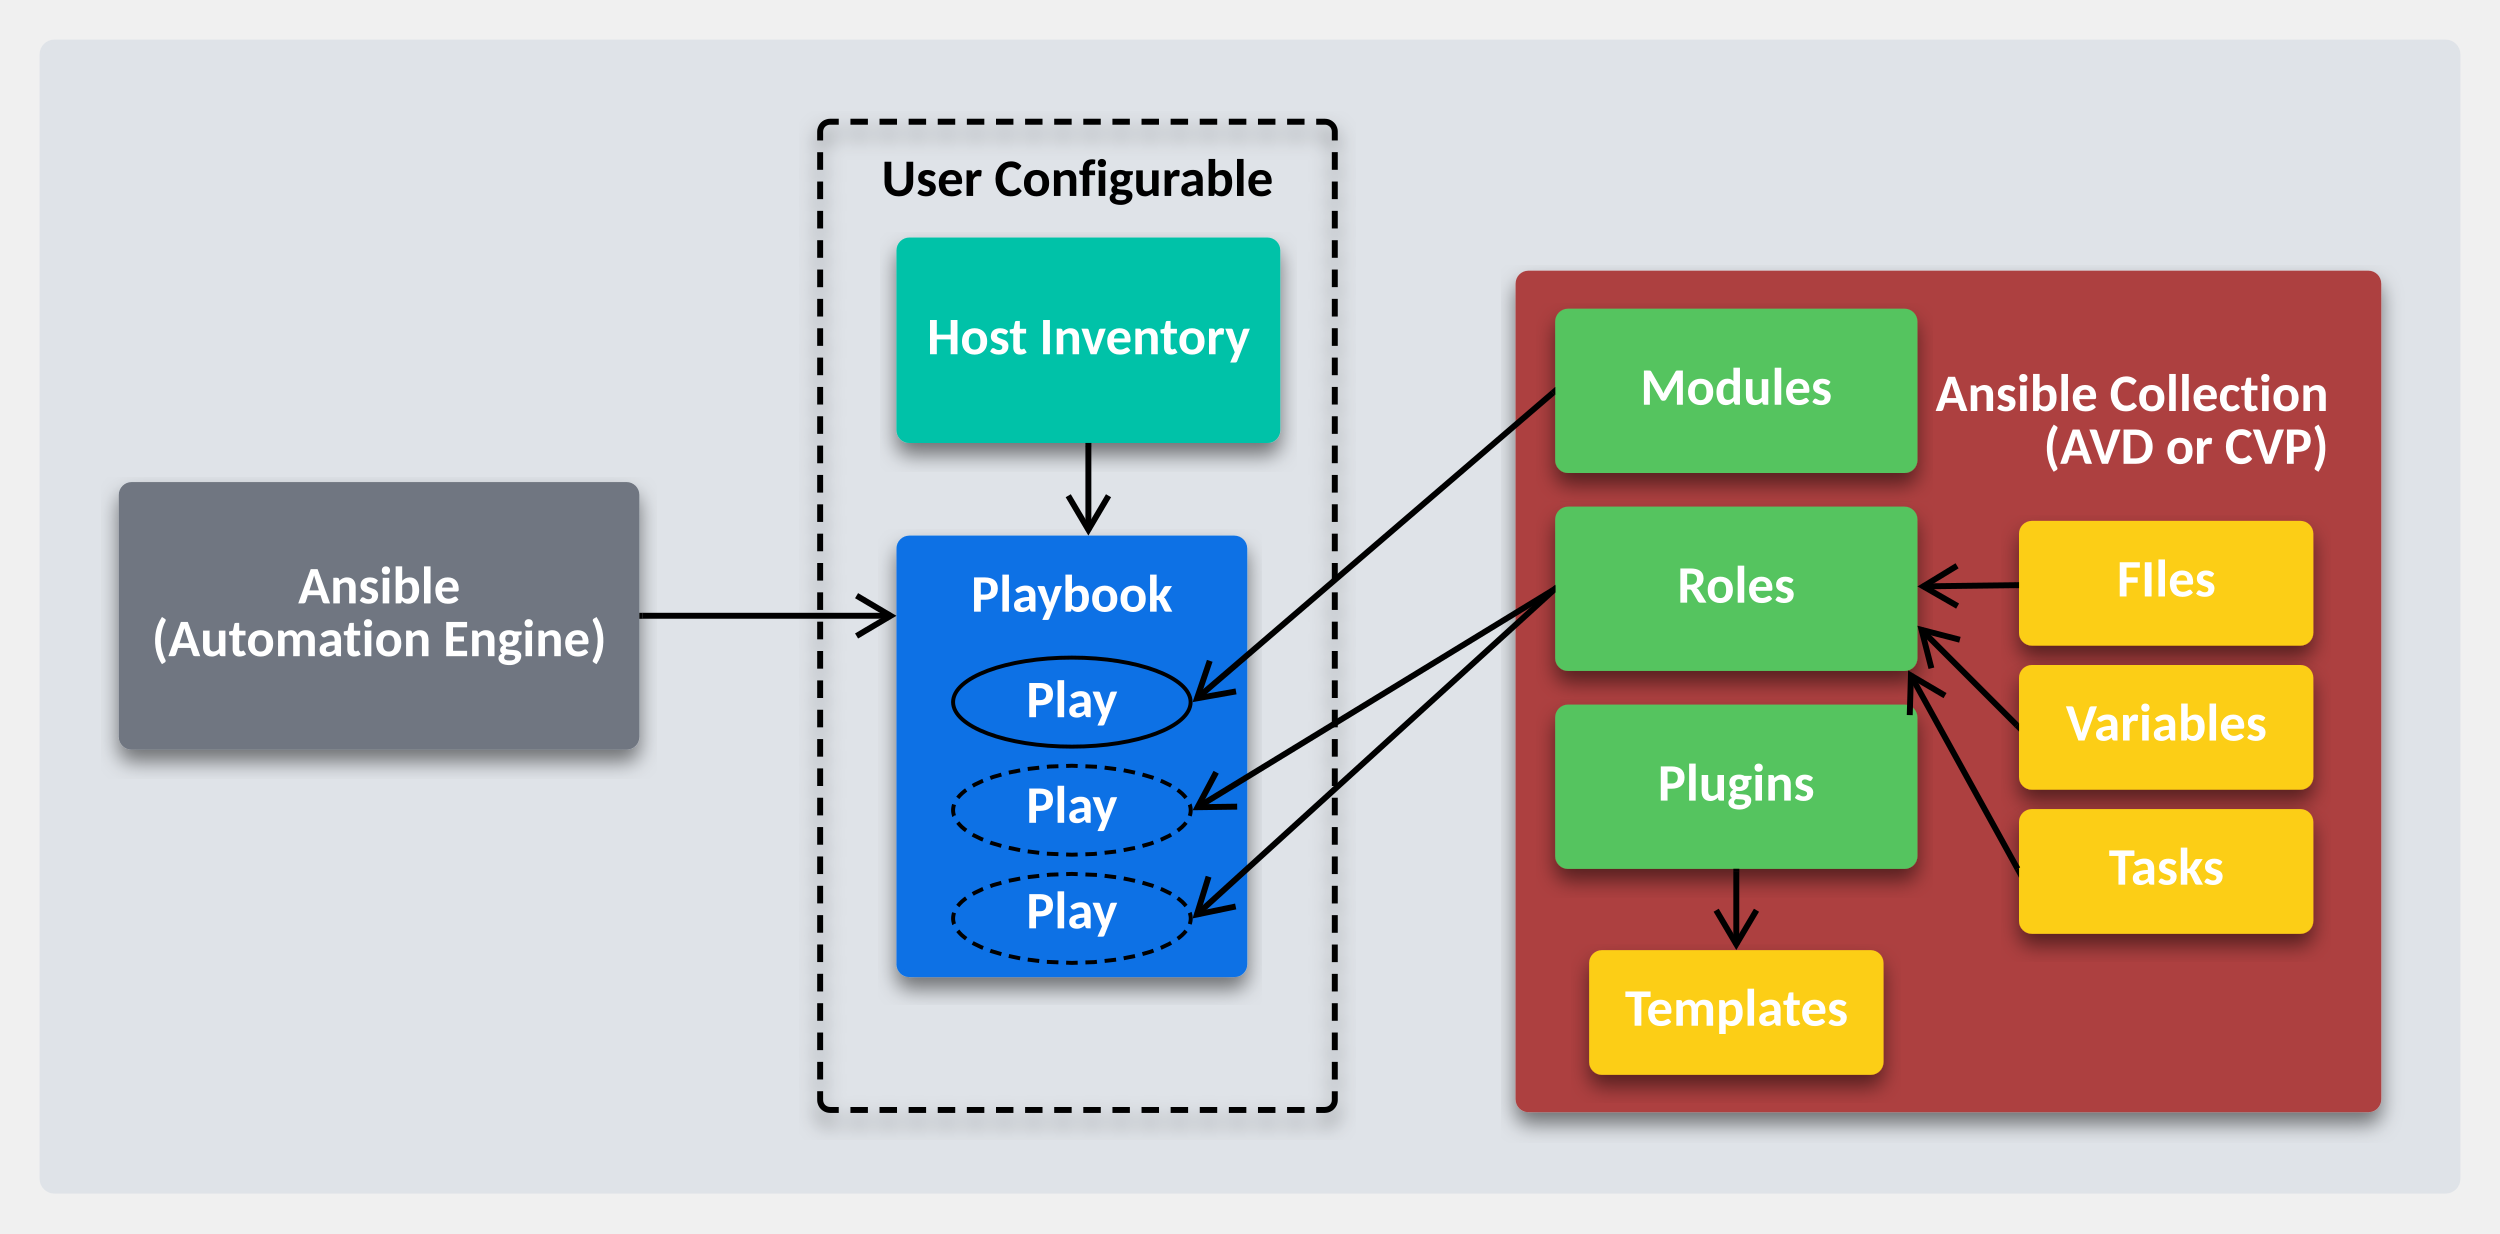
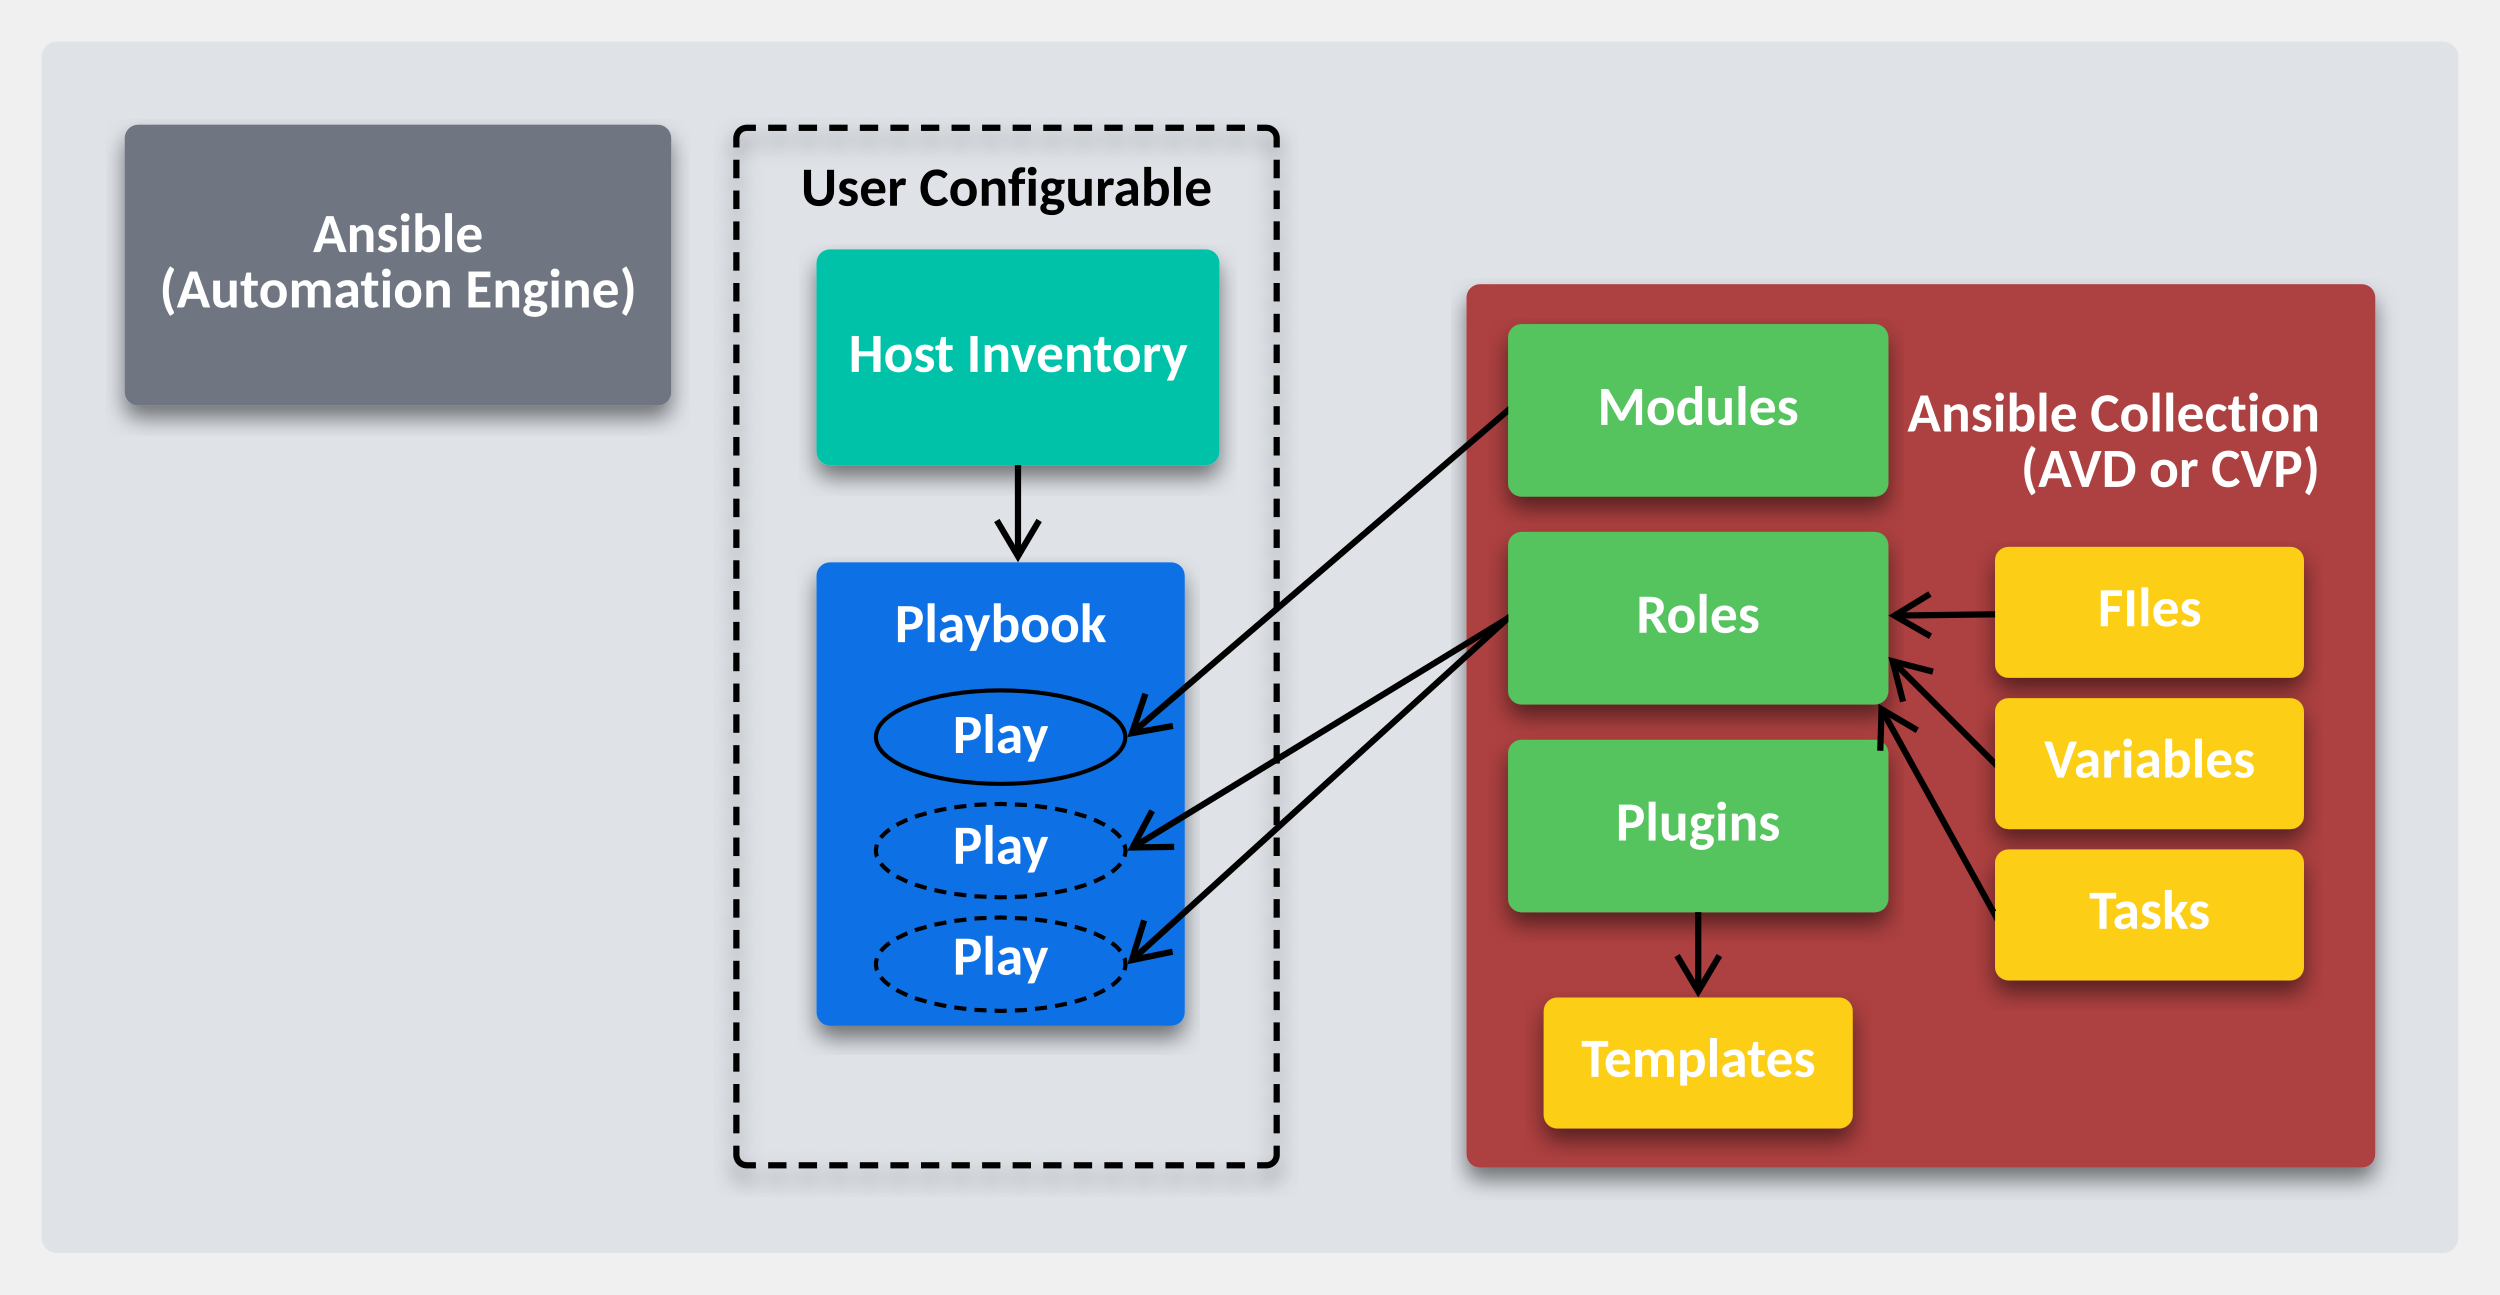
- <svg xmlns="http://www.w3.org/2000/svg" xmlns:ns1="lucid" xmlns:xlink="http://www.w3.org/1999/xlink" width="1263" height="623">
-   <g transform="translate(601.5 -178.5)" ns1:page-tab-id="e8dnrSZC6fkI">
-     <path d="M-580 206a6 6 0 0 1 6-6H634a6 6 0 0 1 6 6v568a6 6 0 0 1-6 6H-574a6 6 0 0 1-6-6z" stroke="#dfe3e8" stroke-width="3" fill="#dfe3e8" />
+ <svg xmlns="http://www.w3.org/2000/svg" xmlns:ns1="lucid" xmlns:xlink="http://www.w3.org/1999/xlink" width="1203" height="623">
+   <g transform="translate(541.5 -178.5)" ns1:page-tab-id="e8dnrSZC6fkI">
+     <path d="M-520 206a6 6 0 0 1 6-6H634a6 6 0 0 1 6 6v568a6 6 0 0 1-6 6H-514a6 6 0 0 1-6-6z" stroke="#dfe3e8" stroke-width="3" fill="#dfe3e8" />
    <g filter="url(#a)">
-       <path d="M-540 428.54a5 5 0 0 1 5-5h250a5 5 0 0 1 5 5V550.7a5 5 0 0 1-5 5h-250a5 5 0 0 1-5-5z" fill="#fff" fill-opacity="0" />
-       <path d="M-535 423.54a5 5 0 0 0-5 5V550.7a5 5 0 0 0 5 5h250a5 5 0 0 0 5-5V428.53a5 5 0 0 0-5-5z" stroke="#6f7681" stroke-width="3" fill="#6f7681" />
-       <use xlink:href="#b" transform="matrix(1,0,0,1,-524.92,439.0002) translate(74.02995 44.33333)" />
-       <use xlink:href="#c" transform="matrix(1,0,0,1,-524.92,439.0002) translate(0.1367187 71)" />
-       <use xlink:href="#d" transform="matrix(1,0,0,1,-524.92,439.0002) translate(147.3112 71)" />
+       <path d="M-480 245a5 5 0 0 1 5-5h250a5 5 0 0 1 5 5v122.15a5 5 0 0 1-5 5h-250a5 5 0 0 1-5-5z" fill="#fff" fill-opacity="0" />
+       <path d="M-475 240a5 5 0 0 0-5 5v122.15a5 5 0 0 0 5 5h250a5 5 0 0 0 5-5V245a5 5 0 0 0-5-5z" stroke="#6f7681" stroke-width="3" fill="#6f7681" />
+       <use xlink:href="#b" transform="matrix(1,0,0,1,-464.92,255.4612) translate(74.02995 44.33333)" />
+       <use xlink:href="#c" transform="matrix(1,0,0,1,-464.92,255.4612) translate(0.1367187 71)" />
+       <use xlink:href="#d" transform="matrix(1,0,0,1,-464.92,255.4612) translate(147.3112 71)" />
    </g>
    <g filter="url(#e)">
      <path d="M165.68 321.75a5 5 0 0 1 5-5H595a5 5 0 0 1 5 5v412.1a5 5 0 0 1-5 5H170.68a5 5 0 0 1-5-5z" fill="#fff" fill-opacity="0" />
      <path d="M170.68 316.75a5 5 0 0 0-5 5v412.1a5 5 0 0 0 5 5H595a5 5 0 0 0 5-5v-412.1a5 5 0 0 0-5-5z" stroke="#ad4141" stroke-width="3" fill="#ad4141" />
      <use xlink:href="#f" transform="matrix(1,0,0,1,190.8748,366.1371) translate(185.4583 20)" />
      <use xlink:href="#g" transform="matrix(1,0,0,1,190.8748,366.1371) translate(273.4271 20)" />
      <use xlink:href="#h" transform="matrix(1,0,0,1,190.8748,366.1371) translate(240.0677 46.66667)" />
      <use xlink:href="#i" transform="matrix(1,0,0,1,190.8748,366.1371) translate(301.7734 46.66667)" />
      <use xlink:href="#j" transform="matrix(1,0,0,1,190.8748,366.1371) translate(331.6172 46.66667)" />
    </g>
    <g filter="url(#k)">
      <path d="M185.68 340.95a5 5 0 0 1 5-5h170a5 5 0 0 1 5 5v70a5 5 0 0 1-5 5h-170a5 5 0 0 1-5-5z" fill="#fff" fill-opacity="0" />
      <path d="M190.68 335.95a5 5 0 0 0-5 5v70a5 5 0 0 0 5 5h170a5 5 0 0 0 5-5v-70a5 5 0 0 0-5-5z" stroke="#54c45e" stroke-width="3" fill="#54c45e" />
      <use xlink:href="#l" transform="matrix(1,0,0,1,196.1245,345.3062) translate(31.0625 37.66667)" />
    </g>
    <g filter="url(#k)">
      <path d="M185.68 440.95a5 5 0 0 1 5-5h170a5 5 0 0 1 5 5v70a5 5 0 0 1-5 5h-170a5 5 0 0 1-5-5z" fill="#fff" fill-opacity="0" />
      <path d="M190.68 435.95a5 5 0 0 0-5 5v70a5 5 0 0 0 5 5h170a5 5 0 0 0 5-5v-70a5 5 0 0 0-5-5z" stroke="#54c45e" stroke-width="3" fill="#54c45e" />
      <use xlink:href="#m" transform="matrix(1,0,0,1,196.1245,445.3062) translate(49.75391 37.66667)" />
    </g>
    <g filter="url(#k)">
      <path d="M185.68 540.95a5 5 0 0 1 5-5h170a5 5 0 0 1 5 5v70a5 5 0 0 1-5 5h-170a5 5 0 0 1-5-5z" fill="#fff" fill-opacity="0" />
      <path d="M190.68 535.95a5 5 0 0 0-5 5v70a5 5 0 0 0 5 5h170a5 5 0 0 0 5-5v-70a5 5 0 0 0-5-5z" stroke="#54c45e" stroke-width="3" fill="#54c45e" />
      <use xlink:href="#n" transform="matrix(1,0,0,1,196.1245,545.3062) translate(39.90365 37.66667)" />
    </g>
    <g filter="url(#o)">
      <path d="M-147.1 305a5 5 0 0 1 5-5H38.8a5 5 0 0 1 5 5v90.8a5 5 0 0 1-5 5h-180.9a5 5 0 0 1-5-5z" fill="#fff" fill-opacity="0" />
      <path d="M-142.1 300a5 5 0 0 0-5 5v90.8a5 5 0 0 0 5 5H38.8a5 5 0 0 0 5-5V305a5 5 0 0 0-5-5z" stroke="#00c2a8" stroke-width="3" fill="#00c2a8" />
      <use xlink:href="#p" transform="matrix(1,0,0,1,-136.0275,311.7944) translate(2.891927 45.66667)" />
      <use xlink:href="#q" transform="matrix(1,0,0,1,-136.0275,311.7944) translate(59.66276 45.66667)" />
    </g>
    <g filter="url(#r)">
      <path d="M-147.1 455.6a5 5 0 0 1 5-5H22.1a5 5 0 0 1 5 5v210a5 5 0 0 1-5 5h-164.2a5 5 0 0 1-5-5z" fill="#fff" fill-opacity="0" />
      <path d="M-142.1 450.6a5 5 0 0 0-5 5v210a5 5 0 0 0 5 5H22.1a5 5 0 0 0 5-5v-210a5 5 0 0 0-5-5z" stroke="#1071e5" stroke-width="3" fill="#1071e5" />
      <use xlink:href="#s" transform="matrix(1,0,0,1,-136.9966,476.3364) translate(26.08203 11.16667)" />
      <use xlink:href="#t" transform="matrix(1,0,0,1,-136.9966,476.3364) translate(77 37.83333)" />
      <use xlink:href="#u" transform="matrix(1,0,0,1,-136.9966,476.3364) translate(53.97266 64.5)" />
      <use xlink:href="#t" transform="matrix(1,0,0,1,-136.9966,476.3364) translate(77 91.16667)" />
      <use xlink:href="#u" transform="matrix(1,0,0,1,-136.9966,476.3364) translate(53.97266 117.8333)" />
      <use xlink:href="#t" transform="matrix(1,0,0,1,-136.9966,476.3364) translate(77 144.5)" />
      <use xlink:href="#v" transform="matrix(1,0,0,1,-136.9966,476.3364) translate(53.97266 171.1667)" />
    </g>
    <g filter="url(#w)">
      <path d="M-187.16 245a5 5 0 0 1 5-5h250a5 5 0 0 1 5 5v489.23a5 5 0 0 1-5 5h-250a5 5 0 0 1-5-5z" fill="#fff" fill-opacity="0" />
      <path d="M-182.16 240a5 5 0 0 0-5 5v489.23a5 5 0 0 0 5 5h250a5 5 0 0 0 5-5V245a5 5 0 0 0-5-5z" fill-opacity="0" />
      <path d="M-187.16 255.38v8.9m0 5.92v8.9m0 5.93v8.9m0 5.92v8.9m0 5.93v8.9m0 5.92v8.9m0 5.93v8.9m0 5.92v8.9m0 5.93v8.9m0 5.92v8.9m0 5.93v8.9m0 5.92v8.9m0 5.93v8.9m0 5.92v8.9m0 5.93v8.9m0 5.92v8.9m0 5.93v8.9m0 5.92v8.9m0 5.93v8.9m0 5.92v8.9m0 5.93v8.9m0 5.92v8.9m0 5.93v8.9m0 5.92v8.9m0 5.93v8.9m0 5.92v8.9m0 5.93v8.9m0 5.92v8.9m0 5.93v8.9m0 5.92v8.9m0 5.93v8.9m0 5.92v8.9m0 5.93v4.45l.06.78.2.77.3.73.4.66.5.6.6.5.67.42.73.3.76.18.78.07h4.4m5.9 0h8.82m5.88 0h8.83m5.88 0h8.82m5.88 0h8.83m5.88 0h8.82m5.9 0h8.8m5.9 0h8.8m5.9 0h8.82m5.88 0h8.83m5.9 0h8.8m5.9 0h8.82m5.88 0h8.82m5.9 0h8.8m5.9 0h8.82m5.88 0h8.82m5.88 0h8.83m5.88 0h4.4l.8-.07.76-.18.7-.3.68-.4.6-.52.5-.6.42-.66.3-.73.18-.76.06-.77v-4.45m0-5.93v-8.9m0-5.93v-8.9m0-5.92v-8.9m0-5.93v-8.9m0-5.92v-8.9m0-5.93v-8.9m0-5.92V626m0-5.93v-8.9m0-5.92v-8.9m0-5.93v-8.9m0-5.92v-8.9m0-5.93v-8.9m0-5.92v-8.9m0-5.93v-8.9m0-5.92v-8.9m0-5.93v-8.9m0-5.92v-8.9m0-5.93v-8.9m0-5.92v-8.9m0-5.93v-8.9m0-5.92v-8.9m0-5.93v-8.9m0-5.92v-8.9m0-5.93v-8.9m0-5.92v-8.9m0-5.93v-8.9m0-5.92v-8.9m0-5.93v-8.9m0-5.92v-8.9m0-5.93v-8.9m0-5.92v-8.9m0-5.93v-8.9m0-5.92V245l-.06-.78-.18-.76-.3-.73-.4-.67-.52-.6-.6-.5-.67-.42-.7-.3-.78-.18-.78-.06h-4.4m-5.9 0h-8.8m-5.9 0h-8.82m-5.88 0H19.3m-5.87 0H4.6m-5.88 0h-8.82m-5.88 0h-8.82m-5.9 0h-8.8m-5.9 0h-8.82m-5.88 0h-8.82m-5.9 0h-8.8m-5.9 0h-8.8m-5.9 0h-8.82m-5.88 0h-8.83m-5.88 0h-8.82m-5.88 0h-8.83m-5.88 0h-8.82m-5.9 0h-4.4l-.78.06-.76.2-.73.28-.67.42-.6.5-.5.6-.4.67-.3.73-.2.76-.06.78v4.45" stroke="#000" stroke-width="3" fill="none" />
    </g>
    <path d="M-177.16 246a6 6 0 0 1 6-6h228a6 6 0 0 1 6 6v48a6 6 0 0 1-6 6h-228a6 6 0 0 1-6-6z" stroke="#000" stroke-opacity="0" stroke-width="3" fill="#fff" fill-opacity="0" />
    <use xlink:href="#x" transform="matrix(1,0,0,1,-172.1578,245) translate(16.0612 32.5)" />
    <use xlink:href="#y" transform="matrix(1,0,0,1,-172.1578,245) translate(73.04036 32.5)" />
    <path d="M-120 533.2c0-12.4 26.86-22.48 60-22.48S0 520.8 0 533.2c0 12.42-26.86 22.5-60 22.5s-60-10.08-60-22.5z" stroke="#000" stroke-width="2" fill-opacity="0" />
    <path d="M-120 587.84c0-12.4 26.86-22.48 60-22.48s60 10.07 60 22.48c0 12.42-26.86 22.48-60 22.48s-60-10.06-60-22.48z" fill-opacity="0" />
    <path d="M-117.64 581.58l.08-.1.9-1.05 1.17-1.15 1.56-1.3.55-.38m3.3-2.1l1.07-.62 3.9-1.85.26-.1m3.65-1.37l1.43-.54 4.16-1.18m3.76-1.02l5.73-1.13m3.83-.7l5.8-.65m3.88-.44l1.42-.15 4.4-.15m3.9-.14l2.92-.1 2.92.12m3.9.16l5.83.24m3.87.44l5.8.73m3.84.6l5.72 1.2m3.77.97l5.06 1.5.53.2m3.63 1.43l.95.38 3.72 1.8.6.37m3.27 2.1l.8.6 1.5 1.26 1.1 1.13.84.98m1.87 3.4l.04.06.2.75.16.72.08.7.02.62-.03.72-.1.72-.14.73-.22.7m-1.86 3.4l-.08.1-.9 1.05-1.17 1.16-1.56 1.3-.55.4m-3.3 2.08l-1.07.62-3.9 1.85-.26.1m-3.65 1.38l-1.43.54-4.16 1.18m-3.75 1l-5.75 1.14m-3.83.7l-5.8.64m-3.88.43l-1.42.16-4.4.16m-3.9.12l-2.92.1-2.92-.12m-3.9-.16l-5.83-.24m-3.87-.44l-5.8-.72m-3.84-.62l-5.72-1.2m-3.77-.95l-5.06-1.5-.53-.22m-3.63-1.42l-.95-.37-3.72-1.82-.6-.35m-3.27-2.12l-.8-.58-1.5-1.27-1.1-1.14-.84-1m-1.87-3.4l-.04-.05-.2-.75-.16-.73-.08-.72-.02-.6.03-.72.1-.72.15-.73.2-.7" stroke="#000" stroke-width="2" fill="none" />
    <path d="M-120 642.48c0-12.4 26.86-22.48 60-22.48s60 10.07 60 22.48c0 12.42-26.86 22.48-60 22.48s-60-10.06-60-22.48z" fill-opacity="0" />
    <path d="M-117.64 636.22l.08-.1.9-1.05 1.17-1.16 1.56-1.28.55-.38m3.3-2.1l1.07-.62 3.9-1.85.26-.1m3.65-1.37l1.43-.55 4.16-1.17m3.75-1.02l5.75-1.13m3.83-.7l5.8-.65m3.88-.43l1.42-.16 4.4-.16m3.9-.14l2.92-.1 2.92.12m3.9.16l5.83.24m3.87.44l5.8.72m3.84.62l5.72 1.2m3.77.96l5.06 1.5.53.2m3.63 1.43l.95.36 3.72 1.82.6.36m3.27 2.1l.8.6 1.5 1.26 1.1 1.13.84 1m1.87 3.38l.04.08.2.74.16.73.08.72.02.6-.03.73-.1.72-.15.73-.2.7m-1.88 3.4l-.08.1-.9 1.04-1.17 1.15-1.56 1.3-.55.37m-3.3 2.1l-1.07.62-3.9 1.85-.26.1m-3.65 1.37l-1.43.54-4.16 1.2m-3.76 1l-5.73 1.13m-3.83.7l-5.8.65m-3.88.43l-1.42.17-4.4.15m-3.9.14l-2.92.1-2.92-.12m-3.9-.16l-5.83-.24m-3.87-.44l-5.8-.72m-3.84-.62l-5.72-1.2m-3.77-.95l-5.06-1.5-.53-.2m-3.63-1.43l-.95-.37-3.72-1.82-.6-.36m-3.27-2.1l-.8-.6-1.5-1.25-1.1-1.14-.84-1m-1.87-3.38l-.04-.06-.2-.76-.16-.73-.08-.7-.02-.62.03-.72.1-.7.14-.75.22-.7" stroke="#000" stroke-width="2" fill="none" />
    <g filter="url(#z)">
      <path d="M202.84 665a5 5 0 0 1 5-5h135.7a5 5 0 0 1 5 5v50a5 5 0 0 1-5 5h-135.7a5 5 0 0 1-5-5z" fill="#fff" fill-opacity="0" />
      <path d="M207.84 660a5 5 0 0 0-5 5v50a5 5 0 0 0 5 5h135.7a5 5 0 0 0 5-5v-50a5 5 0 0 0-5-5z" stroke="#fcce14" stroke-width="3" fill="#fcce14" />
      <use xlink:href="#A" transform="matrix(1,0,0,1,211.2919,667.02) translate(8.113281 29.66667)" />
    </g>
    <path d="M275.68 618.95v36.82" stroke="#000" stroke-width="3" fill="none" />
    <path d="M277.16 617.45v1.53h-2.95v-1.53z" stroke="#000" stroke-width=".05" />
    <path d="M265.5 638.34l10.18 17.2 10.2-17.2" stroke="#000" stroke-width="3" fill="none" />
    <g filter="url(#z)">
      <path d="M420 448.15a5 5 0 0 1 5-5h135.68a5 5 0 0 1 5 5v50a5 5 0 0 1-5 5H425a5 5 0 0 1-5-5z" fill="#fff" fill-opacity="0" />
      <path d="M425 443.15a5 5 0 0 0-5 5v50a5 5 0 0 0 5 5h135.68a5 5 0 0 0 5-5v-50a5 5 0 0 0-5-5z" stroke="#fcce14" stroke-width="3" fill="#fcce14" />
      <use xlink:href="#B" transform="matrix(1,0,0,1,428.4497,450.1714) translate(39.51953 29.66667)" />
    </g>
    <g filter="url(#z)">
      <path d="M420 520.95a5 5 0 0 1 5-5h135.68a5 5 0 0 1 5 5v50a5 5 0 0 1-5 5H425a5 5 0 0 1-5-5z" fill="#fff" fill-opacity="0" />
      <path d="M425 515.95a5 5 0 0 0-5 5v50a5 5 0 0 0 5 5h135.68a5 5 0 0 0 5-5v-50a5 5 0 0 0-5-5z" stroke="#fcce14" stroke-width="3" fill="#fcce14" />
      <use xlink:href="#C" transform="matrix(1,0,0,1,428.4497,522.9662) translate(13.71224 29.66667)" />
    </g>
    <g filter="url(#z)">
      <path d="M420 593.74a5 5 0 0 1 5-5h135.68a5 5 0 0 1 5 5v50a5 5 0 0 1-5 5H425a5 5 0 0 1-5-5z" fill="#fff" fill-opacity="0" />
      <path d="M425 588.74a5 5 0 0 0-5 5v50a5 5 0 0 0 5 5h135.68a5 5 0 0 0 5-5v-50a5 5 0 0 0-5-5z" stroke="#fcce14" stroke-width="3" fill="#fcce14" />
      <use xlink:href="#D" transform="matrix(1,0,0,1,428.4497,595.7611) translate(35.39844 29.66667)" />
    </g>
    <path d="M417 474.13l-47.1.6" stroke="#000" stroke-width="3" fill="none" />
    <path d="M418.5 475.58l-1.52.02-.04-2.95 1.56-.02z" stroke="#000" stroke-width=".05" />
    <path d="M387.2 464.33l-17.07 10.4 17.35 9.96M417.44 544.9l-48.33-48.34" stroke="#000" stroke-width="3" fill="none" />
    <path d="M418.5 543.86v4.17l-2.13-2.13 2.08-2.08z" stroke="#000" stroke-width=".05" />
    <path d="M388.64 501.7l-19.37-5 4.97 19.4M417.77 617.43l-53.98-97.86" stroke="#000" stroke-width="3" fill="none" />
    <path d="M418.5 621.8l-2.04-3.7 2.04-1.12z" stroke="#000" stroke-width=".05" />
-     <path d="M381.13 529.92l-17.23-10.15-.6 20M-277 489.6h125.67" stroke="#000" stroke-width="3" fill="none" />
-     <path d="M-276.96 491.1h-1.54v-2.96h1.54z" stroke="#000" stroke-width=".05" />
-     <path d="M-168.76 499.8l17.2-10.2-17.2-10.17M183.05 376.92L3.07 531.42" stroke="#000" stroke-width="3" fill="none" />
+     <path d="M381.13 529.92l-17.23-10.15-.6 20M183.05 376.92L3.07 531.42" stroke="#000" stroke-width="3" fill="none" />
    <path d="M184.2 377.9l-.22.17-1.92-2.24 2.13-1.83z" stroke="#000" stroke-width=".05" />
    <path d="M9.67 512.35l-6.43 18.93 19.7-3.48M182.9 476.73L3.33 586.43" stroke="#000" stroke-width="3" fill="none" />
    <path d="M184.2 477.68l-.56.33-1.54-2.5 2.1-1.28z" stroke="#000" stroke-width=".05" />
    <path d="M12.9 568.64L3.52 586.3l20-.28M183.07 476.95L3.02 640.65" stroke="#000" stroke-width="3" fill="none" />
    <path d="M184.2 477.94l-.16.13-2-2.18 2.15-1.95z" stroke="#000" stroke-width=".05" />
    <path d="M9.07 621.4l-5.9 19.1 19.6-4.05M-51.65 403.8v42.57" stroke="#000" stroke-width="3" fill="none" />
    <path d="M-50.17 402.3v1.55h-2.95v-1.54z" stroke="#000" stroke-width=".05" />
    <path d="M-61.83 428.94l10.18 17.2 10.18-17.2" stroke="#000" stroke-width="3" fill="none" />
    <defs>
      <path fill="#fff" d="M1240 0h-202c-47 1-76-24-87-58l-84-261H378L295-59c-11 29-44 59-86 59H4l484-1328h268zM437-503h370c-61-196-127-384-186-583-56 202-123 386-184 583" id="E" />
      <path fill="#fff" d="M582-811c-92 1-152 44-204 95V0H124v-993c65 5 150-14 196 11 30 17 27 71 39 107 74-72 158-134 301-134 225 0 332 151 332 377V0H738v-632c0-109-49-180-156-179" id="F" />
      <path fill="#fff" d="M80-702c6-234 206-338 457-298 93 15 166 59 220 115-26 37-46 85-79 115-8 4-17 7-28 7-73 0-113-61-203-61-94 0-160 79-107 152 93 83 270 88 356 179 39 42 70 95 69 176C761-63 553 47 286 6 191-9 109-52 51-106c29-40 47-92 85-123 77-33 115 38 178 55 22 6 48 12 80 12 81 0 133-35 133-110 0-69-60-91-116-111C252-440 75-483 80-702" id="G" />
      <path fill="#fff" d="M379-993V0H125v-993h254zm-132-444c97 0 163 62 163 159 0 96-66 158-163 158-94 0-157-63-157-158s62-159 157-159" id="H" />
      <path fill="#fff" d="M619 15c-128 0-198-56-256-127-11 50-5 112-70 112H124v-1437h254v561c71-71 156-133 289-133 266 0 369 213 369 487 0 241-87 415-246 498-51 26-108 39-171 39zm155-527c0-166-35-299-195-299-102 0-149 49-201 111v438c43 54 92 85 176 85 177 0 220-149 220-335" id="I" />
      <path fill="#fff" d="M379-1437V0H125v-1437h254" id="J" />
      <path fill="#fff" d="M960-149C871-45 736 15 551 15 231 15 63-191 63-518c0-229 113-378 277-452 59-26 125-39 199-39 278 0 430 170 430 452 0 55-4 97-59 97H316c14 166 83 276 257 279 98 1 159-38 221-71 33-18 71-20 93 9zM741-612c-4-130-65-216-197-216-140 0-203 89-223 216h420" id="K" />
      <g id="b">
        <use transform="matrix(0.01302083,0,0,0.01302083,0,0)" xlink:href="#E" />
        <use transform="matrix(0.01302083,0,0,0.01302083,16.15885,0)" xlink:href="#F" />
        <use transform="matrix(0.01302083,0,0,0.01302083,30.46875,0)" xlink:href="#G" />
        <use transform="matrix(0.01302083,0,0,0.01302083,41.10677,0)" xlink:href="#H" />
        <use transform="matrix(0.01302083,0,0,0.01302083,47.65625,0)" xlink:href="#I" />
        <use transform="matrix(0.01302083,0,0,0.01302083,61.96615,0)" xlink:href="#J" />
        <use transform="matrix(0.01302083,0,0,0.01302083,68.51562,0)" xlink:href="#K" />
      </g>
      <path fill="#fff" d="M391 310C199 30 81-369 140-844c34-271 126-485 251-676 44 28 92 52 132 84 22 19 19 56 3 84-157 285-238 739-134 1136 33 127 72 249 134 358 23 40 7 83-22 100" id="L" />
      <path fill="#fff" d="M439 15c-225-4-332-150-332-377v-631h254v631c0 110 48 181 156 180 91-1 152-46 204-95v-716h254V0c-65-5-152 14-197-12-30-17-26-70-39-106C664-46 580 18 439 15" id="M" />
      <path fill="#fff" d="M680-72c-61 52-150 86-256 87-172 2-267-108-267-279v-542c-63-2-138 16-138-53v-101l151-29 53-262c11-66 119-33 188-41v306h245v180H411v525c0 54 23 90 73 93 51 3 85-62 119-7" id="N" />
      <path fill="#fff" d="M352-974c116-47 283-48 399 0 177 72 288 230 288 475 0 247-110 405-288 478-116 48-283 48-399 0C173-94 62-251 62-499c0-246 112-403 290-475zm-28 477c0 189 54 318 228 318 172 0 225-131 225-318s-53-318-225-318c-174 0-228 130-228 318" id="O" />
      <path fill="#fff" d="M559-811c-82 0-133 41-177 88V0H128v-993c65 5 150-14 196 11 30 16 27 69 39 104 67-68 139-130 270-131 135-1 210 82 248 184 57-113 162-184 324-184 235 0 350 140 350 377V0h-254v-632c0-119-53-179-160-179-110 0-172 67-172 179V0H715v-632c1-120-46-179-156-179" id="P" />
      <path fill="#fff" d="M534-1012c240 0 371 147 371 387V0c-80-7-186 24-201-53l-22-66C598-47 516 18 362 15 183 12 73-75 73-255c0-177 142-239 303-283 75-20 169-31 281-34 9-142-26-239-155-239-97 0-149 37-209 70-49 27-108 2-128-33l-46-80c103-96 231-158 415-158zM316-268c-2 80 48 110 125 110 107 0 156-41 216-100v-160c-111 5-199 15-269 48-43 21-70 49-72 102" id="Q" />
      <g id="c">
        <use transform="matrix(0.01302083,0,0,0.01302083,0,0)" xlink:href="#L" />
        <use transform="matrix(0.01302083,0,0,0.01302083,8.307292,0)" xlink:href="#E" />
        <use transform="matrix(0.01302083,0,0,0.01302083,24.46615,0)" xlink:href="#M" />
        <use transform="matrix(0.01302083,0,0,0.01302083,38.77604,0)" xlink:href="#N" />
        <use transform="matrix(0.01302083,0,0,0.01302083,47.76042,0)" xlink:href="#O" />
        <use transform="matrix(0.01302083,0,0,0.01302083,62.09635,0)" xlink:href="#P" />
        <use transform="matrix(0.01302083,0,0,0.01302083,83.78906,0)" xlink:href="#Q" />
        <use transform="matrix(0.01302083,0,0,0.01302083,96.70573,0)" xlink:href="#N" />
        <use transform="matrix(0.01302083,0,0,0.01302083,105.9505,0)" xlink:href="#H" />
        <use transform="matrix(0.01302083,0,0,0.01302083,112.5,0)" xlink:href="#O" />
        <use transform="matrix(0.01302083,0,0,0.01302083,126.8359,0)" xlink:href="#F" />
      </g>
      <path fill="#fff" d="M928-1328v209H382v351h425v201H382v358h547L928 0H118v-1328h810" id="R" />
      <path fill="#fff" d="M237-422C149-472 82-557 82-689c0-216 159-321 379-321 84 0 155 20 212 50h276c-4 65 18 134-54 149l-78 16c77 287-142 467-449 420-41 23-55 80-11 98 131 54 363 5 481 88 55 38 98 94 94 188-7 175-124 268-266 319-160 56-414 25-516-51C94 225 47 170 47 85c0-102 65-154 143-188-45-27-81-71-78-144 4-90 61-138 125-175zm238 589c116 0 216-18 223-125-14-108-163-84-274-96-28-3-56-4-83-7-38 25-74 57-74 114 0 100 100 114 208 114zM312-683c0 93 51 153 149 153 99 0 150-59 150-153 0-96-50-151-150-151-99 0-149 56-149 151" id="S" />
      <path fill="#fff" d="M247-1520c190 281 311 680 251 1154-34 270-127 485-251 676-44-28-94-51-133-84-22-18-18-56-2-84C269-143 350-597 246-994c-33-127-73-249-134-358-22-39-7-82 22-100" id="T" />
      <g id="d">
        <use transform="matrix(0.01302083,0,0,0.01302083,0,0)" xlink:href="#R" />
        <use transform="matrix(0.01302083,0,0,0.01302083,13.00781,0)" xlink:href="#F" />
        <use transform="matrix(0.01302083,0,0,0.01302083,27.31771,0)" xlink:href="#S" />
        <use transform="matrix(0.01302083,0,0,0.01302083,39.96094,0)" xlink:href="#H" />
        <use transform="matrix(0.01302083,0,0,0.01302083,46.51042,0)" xlink:href="#F" />
        <use transform="matrix(0.01302083,0,0,0.01302083,60.82031,0)" xlink:href="#K" />
        <use transform="matrix(0.01302083,0,0,0.01302083,74.24479,0)" xlink:href="#T" />
      </g>
      <filter id="a" filterUnits="objectBoundingBox" x="-.04" y="-.03" width="1.08" height="1.15">
        <feOffset result="offOut" in="SourceAlpha" dy="6" />
        <feGaussianBlur result="blurOut" in="offOut" stdDeviation="5" />
        <feColorMatrix result="colorOut" in="blurOut" values="0 0 0 0 0 0 0 0 0 0 0 0 0 0 0 0 0 0 0.502 0" />
        <feBlend in="SourceGraphic" in2="colorOut" />
      </filter>
      <g id="f">
        <use transform="matrix(0.01302083,0,0,0.01302083,0,0)" xlink:href="#E" />
        <use transform="matrix(0.01302083,0,0,0.01302083,16.15885,0)" xlink:href="#F" />
        <use transform="matrix(0.01302083,0,0,0.01302083,30.46875,0)" xlink:href="#G" />
        <use transform="matrix(0.01302083,0,0,0.01302083,41.10677,0)" xlink:href="#H" />
        <use transform="matrix(0.01302083,0,0,0.01302083,47.65625,0)" xlink:href="#I" />
        <use transform="matrix(0.01302083,0,0,0.01302083,61.96615,0)" xlink:href="#J" />
        <use transform="matrix(0.01302083,0,0,0.01302083,68.51562,0)" xlink:href="#K" />
      </g>
      <path fill="#fff" d="M1063-193C972-66 836 14 625 14 325 14 160-160 82-392c-55-162-54-387 4-546 84-230 253-399 553-405 185-4 321 74 409 173-37 47-65 102-108 143-52 29-90-19-122-42-68-49-222-71-314-21-130 72-193 222-193 425 0 205 69 355 201 427 92 51 249 32 318-20 30-23 81-99 128-48" id="U" />
      <path fill="#fff" d="M836-149C753-51 641 15 467 15 259 15 147-118 88-282c-42-119-44-295-4-419 59-179 186-308 419-308 153 0 247 58 325 142-30 37-55 81-89 113-66 29-96-36-151-51-19-5-41-11-69-11-164 0-199 147-204 317-6 202 85 372 277 308 37-12 60-40 86-61 24-21 64-16 84 9" id="V" />
      <g id="g">
        <use transform="matrix(0.01302083,0,0,0.01302083,0,0)" xlink:href="#U" />
        <use transform="matrix(0.01302083,0,0,0.01302083,14.11458,0)" xlink:href="#O" />
        <use transform="matrix(0.01302083,0,0,0.01302083,28.45052,0)" xlink:href="#J" />
        <use transform="matrix(0.01302083,0,0,0.01302083,35,0)" xlink:href="#J" />
        <use transform="matrix(0.01302083,0,0,0.01302083,41.54948,0)" xlink:href="#K" />
        <use transform="matrix(0.01302083,0,0,0.01302083,54.97396,0)" xlink:href="#V" />
        <use transform="matrix(0.01302083,0,0,0.01302083,66.13281,0)" xlink:href="#N" />
        <use transform="matrix(0.01302083,0,0,0.01302083,75.3776,0)" xlink:href="#H" />
        <use transform="matrix(0.01302083,0,0,0.01302083,81.92708,0)" xlink:href="#O" />
        <use transform="matrix(0.01302083,0,0,0.01302083,96.26302,0)" xlink:href="#F" />
      </g>
      <path fill="#fff" d="M1-1328h211c47 0 77 24 88 58 97 290 184 584 280 873 10 32 19 65 28 100 14-67 35-133 54-191l249-782c10-30 44-58 87-58h212L724 0H487" id="W" />
      <path fill="#fff" d="M1198-932c62 158 61 378 0 536C1107-162 916 0 600 0H116v-1328h484c315 6 507 163 598 396zM600-209c264-9 377-187 377-456 0-268-114-446-377-455H380v911h220" id="X" />
      <g id="h">
        <use transform="matrix(0.01302083,0,0,0.01302083,0,0)" xlink:href="#L" />
        <use transform="matrix(0.01302083,0,0,0.01302083,8.307292,0)" xlink:href="#E" />
        <use transform="matrix(0.01302083,0,0,0.01302083,23.09896,0)" xlink:href="#W" />
        <use transform="matrix(0.01302083,0,0,0.01302083,38.86719,0)" xlink:href="#X" />
      </g>
      <path fill="#fff" d="M545-767c-109 4-148 72-181 151V0H110v-993c66 5 161-12 204 14 28 28 23 102 33 150 53-94 116-183 244-183 43 0 79 10 107 31l-19 190c-6 59-87 22-134 24" id="Y" />
      <g id="i">
        <use transform="matrix(0.01302083,0,0,0.01302083,0,0)" xlink:href="#O" />
        <use transform="matrix(0.01302083,0,0,0.01302083,14.33594,0)" xlink:href="#Y" />
      </g>
      <path fill="#fff" d="M1037-902c0 300-189 436-495 441H378V0H115v-1328h427c303 4 495 131 495 426zm-263 0c0-143-81-224-232-224H378v461h164c156 2 232-87 232-237" id="Z" />
      <g id="j">
        <use transform="matrix(0.01302083,0,0,0.01302083,0,0)" xlink:href="#U" />
        <use transform="matrix(0.01302083,0,0,0.01302083,14.11458,0)" xlink:href="#W" />
        <use transform="matrix(0.01302083,0,0,0.01302083,29.88281,0)" xlink:href="#Z" />
        <use transform="matrix(0.01302083,0,0,0.01302083,44.07552,0)" xlink:href="#T" />
      </g>
      <filter id="e" filterUnits="objectBoundingBox" x="-.02" y="-.01" width="1.05" height="1.05">
        <feOffset result="offOut" in="SourceAlpha" dy="6" />
        <feGaussianBlur result="blurOut" in="offOut" stdDeviation="5" />
        <feColorMatrix result="colorOut" in="blurOut" values="0 0 0 0 0 0 0 0 0 0 0 0 0 0 0 0 0 0 0.502 0" />
        <feBlend in="SourceGraphic" in2="colorOut" />
      </filter>
      <path fill="#fff" d="M363-958c5 40 8 85 8 127V0H139v-1328c83 3 177-6 251 6 17 7 27 17 36 35l412 720c23 42 42 86 59 131 19-46 36-91 59-133l409-718c14-32 40-41 88-41h198V0h-231c1-296-1-596 2-890 1-21 2-42 4-64l-419 742c-28 50-62 58-128 58-41 0-70-20-92-58" id="aa" />
      <path fill="#fff" d="M483-1012c112 0 179 37 238 92v-517h254V0H818c-73 2-64-82-83-135C661-54 570 15 422 15 157 15 63-214 63-494c0-232 92-397 247-478 52-26 110-40 173-40zM325-494c0 166 29 308 186 308 106 0 161-51 210-111v-438c-43-55-93-85-178-85-170 0-218 146-218 326" id="ab" />
      <g id="l">
        <use transform="matrix(0.01302083,0,0,0.01302083,0,0)" xlink:href="#aa" />
        <use transform="matrix(0.01302083,0,0,0.01302083,23.30729,0)" xlink:href="#O" />
        <use transform="matrix(0.01302083,0,0,0.01302083,37.64323,0)" xlink:href="#ab" />
        <use transform="matrix(0.01302083,0,0,0.01302083,51.95313,0)" xlink:href="#M" />
        <use transform="matrix(0.01302083,0,0,0.01302083,66.26302,0)" xlink:href="#J" />
        <use transform="matrix(0.01302083,0,0,0.01302083,72.8125,0)" xlink:href="#K" />
        <use transform="matrix(0.01302083,0,0,0.01302083,86.23698,0)" xlink:href="#G" />
      </g>
      <filter id="k" filterUnits="objectBoundingBox" x="-.06" y="-.05" width="1.11" height="1.25">
        <feOffset result="offOut" in="SourceAlpha" dy="6" />
        <feGaussianBlur result="blurOut" in="offOut" stdDeviation="5" />
        <feColorMatrix result="colorOut" in="blurOut" values="0 0 0 0 0 0 0 0 0 0 0 0 0 0 0 0 0 0 0.502 0" />
        <feBlend in="SourceGraphic" in2="colorOut" />
      </filter>
      <path fill="#fff" d="M1018-942c0 206-115 318-270 377 36 21 66 45 88 81L1133 0H896c-42 0-76-17-97-53L557-467c-20-31-37-43-86-44h-89V0H118v-1328h400c295 3 500 102 500 386zm-256 18c0-141-92-203-244-202H382v428h134c155-2 246-74 246-226" id="ac" />
      <g id="m">
        <use transform="matrix(0.01302083,0,0,0.01302083,0,0)" xlink:href="#ac" />
        <use transform="matrix(0.01302083,0,0,0.01302083,14.54427,0)" xlink:href="#O" />
        <use transform="matrix(0.01302083,0,0,0.01302083,28.88021,0)" xlink:href="#J" />
        <use transform="matrix(0.01302083,0,0,0.01302083,35.42969,0)" xlink:href="#K" />
        <use transform="matrix(0.01302083,0,0,0.01302083,48.85417,0)" xlink:href="#G" />
      </g>
      <g id="n">
        <use transform="matrix(0.01302083,0,0,0.01302083,0,0)" xlink:href="#Z" />
        <use transform="matrix(0.01302083,0,0,0.01302083,14.19271,0)" xlink:href="#J" />
        <use transform="matrix(0.01302083,0,0,0.01302083,20.74219,0)" xlink:href="#M" />
        <use transform="matrix(0.01302083,0,0,0.01302083,35.05208,0)" xlink:href="#S" />
        <use transform="matrix(0.01302083,0,0,0.01302083,47.69531,0)" xlink:href="#H" />
        <use transform="matrix(0.01302083,0,0,0.01302083,54.24479,0)" xlink:href="#F" />
        <use transform="matrix(0.01302083,0,0,0.01302083,68.55469,0)" xlink:href="#G" />
      </g>
      <path fill="#fff" d="M1179 0H915v-575H377V0H113v-1328h264v567h538v-567h264V0" id="ad" />
      <g id="p">
        <use transform="matrix(0.01302083,0,0,0.01302083,0,0)" xlink:href="#ad" />
        <use transform="matrix(0.01302083,0,0,0.01302083,16.82292,0)" xlink:href="#O" />
        <use transform="matrix(0.01302083,0,0,0.01302083,31.15885,0)" xlink:href="#G" />
        <use transform="matrix(0.01302083,0,0,0.01302083,41.4974,0)" xlink:href="#N" />
      </g>
      <path fill="#fff" d="M405 0H141v-1328h264V0" id="ae" />
      <path fill="#fff" d="M600 0H369L11-993h210c36-1 65 20 72 46l145 507c21 61 37 123 49 185 14-65 34-123 52-185l150-507c9-25 34-46 68-46h201" id="af" />
      <path fill="#fff" d="M467 269c-16 34-32 53-81 53H195L372-78 3-993h223c40-1 61 20 70 46 70 199 136 397 201 599 66-198 128-399 192-599 8-25 36-46 68-46h203" id="ag" />
      <g id="q">
        <use transform="matrix(0.01302083,0,0,0.01302083,0,0)" xlink:href="#ae" />
        <use transform="matrix(0.01302083,0,0,0.01302083,7.109375,0)" xlink:href="#F" />
        <use transform="matrix(0.01302083,0,0,0.01302083,21.04167,0)" xlink:href="#af" />
        <use transform="matrix(0.01302083,0,0,0.01302083,33.41146,0)" xlink:href="#K" />
        <use transform="matrix(0.01302083,0,0,0.01302083,46.83594,0)" xlink:href="#F" />
        <use transform="matrix(0.01302083,0,0,0.01302083,60.89844,0)" xlink:href="#N" />
        <use transform="matrix(0.01302083,0,0,0.01302083,69.88281,0)" xlink:href="#O" />
        <use transform="matrix(0.01302083,0,0,0.01302083,84.21875,0)" xlink:href="#Y" />
        <use transform="matrix(0.01302083,0,0,0.01302083,93.8151,0)" xlink:href="#ag" />
      </g>
      <filter id="o" filterUnits="objectBoundingBox" x="-.05" y="-.04" width="1.1" height="1.2">
        <feOffset result="offOut" in="SourceAlpha" dy="6" />
        <feGaussianBlur result="blurOut" in="offOut" stdDeviation="5" />
        <feColorMatrix result="colorOut" in="blurOut" values="0 0 0 0 0 0 0 0 0 0 0 0 0 0 0 0 0 0 0.502 0" />
        <feBlend in="SourceGraphic" in2="colorOut" />
      </filter>
      <path fill="#fff" d="M361-1437v818c49 1 81 0 101-33l182-298c19-25 41-43 83-43h232L719-628c-22 29-46 50-76 70 28 21 49 46 66 77L970 0H742c-39 0-69-13-84-44L476-414c-16-28-25-37-64-37h-51V0H107v-1437h254" id="ah" />
      <g id="s">
        <use transform="matrix(0.01302083,0,0,0.01302083,0,0)" xlink:href="#Z" />
        <use transform="matrix(0.01302083,0,0,0.01302083,14.19271,0)" xlink:href="#J" />
        <use transform="matrix(0.01302083,0,0,0.01302083,20.74219,0)" xlink:href="#Q" />
        <use transform="matrix(0.01302083,0,0,0.01302083,33.42448,0)" xlink:href="#ag" />
        <use transform="matrix(0.01302083,0,0,0.01302083,46.05469,0)" xlink:href="#I" />
        <use transform="matrix(0.01302083,0,0,0.01302083,60.36458,0)" xlink:href="#O" />
        <use transform="matrix(0.01302083,0,0,0.01302083,74.70052,0)" xlink:href="#O" />
        <use transform="matrix(0.01302083,0,0,0.01302083,89.03646,0)" xlink:href="#ah" />
      </g>
      <g id="u">
        <use transform="matrix(0.01302083,0,0,0.01302083,0,0)" xlink:href="#Z" />
        <use transform="matrix(0.01302083,0,0,0.01302083,14.19271,0)" xlink:href="#J" />
        <use transform="matrix(0.01302083,0,0,0.01302083,20.74219,0)" xlink:href="#Q" />
        <use transform="matrix(0.01302083,0,0,0.01302083,33.42448,0)" xlink:href="#ag" />
      </g>
      <g id="v">
        <use transform="matrix(0.01302083,0,0,0.01302083,0,0)" xlink:href="#Z" />
        <use transform="matrix(0.01302083,0,0,0.01302083,14.19271,0)" xlink:href="#J" />
        <use transform="matrix(0.01302083,0,0,0.01302083,20.74219,0)" xlink:href="#Q" />
        <use transform="matrix(0.01302083,0,0,0.01302083,33.42448,0)" xlink:href="#ag" />
      </g>
      <filter id="r" filterUnits="objectBoundingBox" x="-.06" y="-.02" width="1.11" height="1.09">
        <feOffset result="offOut" in="SourceAlpha" dy="6" />
        <feGaussianBlur result="blurOut" in="offOut" stdDeviation="5" />
        <feColorMatrix result="colorOut" in="blurOut" values="0 0 0 0 0 0 0 0 0 0 0 0 0 0 0 0 0 0 0.502 0" />
        <feBlend in="SourceGraphic" in2="colorOut" />
      </filter>
      <filter id="w" filterUnits="objectBoundingBox" x="-.04" y="-.01" width="1.08" height="1.04">
        <feOffset result="offOut" in="SourceAlpha" dy="6" />
        <feGaussianBlur result="blurOut" in="offOut" stdDeviation="5" />
        <feColorMatrix result="colorOut" in="blurOut" values="0 0 0 0 0 0 0 0 0 0 0 0 0 0 0 0 0 0 0.502 0" />
        <feBlend in="SourceGraphic" in2="colorOut" />
      </filter>
      <path d="M375-536c5 198 97 324 294 324s294-126 294-324v-792h262v792c-5 265-130 431-324 510-132 55-333 55-465 0-195-79-324-244-324-510v-792h263v792" id="ai" />
      <path d="M80-702c6-234 206-338 457-298 93 15 166 59 220 115-26 37-46 85-79 115-8 4-17 7-28 7-73 0-113-61-203-61-94 0-160 79-107 152 93 83 270 88 356 179 39 42 70 95 69 176C761-63 553 47 286 6 191-9 109-52 51-106c29-40 47-92 85-123 77-33 115 38 178 55 22 6 48 12 80 12 81 0 133-35 133-110 0-69-60-91-116-111C252-440 75-483 80-702" id="aj" />
      <path d="M960-149C871-45 736 15 551 15 231 15 63-191 63-518c0-229 113-378 277-452 59-26 125-39 199-39 278 0 430 170 430 452 0 55-4 97-59 97H316c14 166 83 276 257 279 98 1 159-38 221-71 33-18 71-20 93 9zM741-612c-4-130-65-216-197-216-140 0-203 89-223 216h420" id="ak" />
      <path d="M545-767c-109 4-148 72-181 151V0H110v-993c66 5 161-12 204 14 28 28 23 102 33 150 53-94 116-183 244-183 43 0 79 10 107 31l-19 190c-6 59-87 22-134 24" id="al" />
      <g id="x">
        <use transform="matrix(0.01302083,0,0,0.01302083,0,0)" xlink:href="#ai" />
        <use transform="matrix(0.01302083,0,0,0.01302083,17.40885,0)" xlink:href="#aj" />
        <use transform="matrix(0.01302083,0,0,0.01302083,28.04687,0)" xlink:href="#ak" />
        <use transform="matrix(0.01302083,0,0,0.01302083,41.47135,0)" xlink:href="#al" />
      </g>
      <path d="M1063-193C972-66 836 14 625 14 325 14 160-160 82-392c-55-162-54-387 4-546 84-230 253-399 553-405 185-4 321 74 409 173-37 47-65 102-108 143-52 29-90-19-122-42-68-49-222-71-314-21-130 72-193 222-193 425 0 205 69 355 201 427 92 51 249 32 318-20 30-23 81-99 128-48" id="am" />
      <path d="M352-974c116-47 283-48 399 0 177 72 288 230 288 475 0 247-110 405-288 478-116 48-283 48-399 0C173-94 62-251 62-499c0-246 112-403 290-475zm-28 477c0 189 54 318 228 318 172 0 225-131 225-318s-53-318-225-318c-174 0-228 130-228 318" id="an" />
      <path d="M582-811c-92 1-152 44-204 95V0H124v-993c65 5 150-14 196 11 30 17 27 71 39 107 74-72 158-134 301-134 225 0 332 151 332 377V0H738v-632c0-109-49-180-156-179" id="ao" />
      <path d="M562-1233c-141 0-169 100-160 247h230v180H410V0H156v-806c-55-15-135-9-136-77v-103h136c-14-277 106-437 363-437 48 0 83 7 122 18l-6 127c-1 39-36 45-73 45" id="ap" />
      <path d="M379-993V0H125v-993h254zm-132-444c97 0 163 62 163 159 0 96-66 158-163 158-94 0-157-63-157-158s62-159 157-159" id="aq" />
      <path d="M237-422C149-472 82-557 82-689c0-216 159-321 379-321 84 0 155 20 212 50h276c-4 65 18 134-54 149l-78 16c77 287-142 467-449 420-41 23-55 80-11 98 131 54 363 5 481 88 55 38 98 94 94 188-7 175-124 268-266 319-160 56-414 25-516-51C94 225 47 170 47 85c0-102 65-154 143-188-45-27-81-71-78-144 4-90 61-138 125-175zm238 589c116 0 216-18 223-125-14-108-163-84-274-96-28-3-56-4-83-7-38 25-74 57-74 114 0 100 100 114 208 114zM312-683c0 93 51 153 149 153 99 0 150-59 150-153 0-96-50-151-150-151-99 0-149 56-149 151" id="ar" />
      <path d="M439 15c-225-4-332-150-332-377v-631h254v631c0 110 48 181 156 180 91-1 152-46 204-95v-716h254V0c-65-5-152 14-197-12-30-17-26-70-39-106C664-46 580 18 439 15" id="as" />
      <path d="M534-1012c240 0 371 147 371 387V0c-80-7-186 24-201-53l-22-66C598-47 516 18 362 15 183 12 73-75 73-255c0-177 142-239 303-283 75-20 169-31 281-34 9-142-26-239-155-239-97 0-149 37-209 70-49 27-108 2-128-33l-46-80c103-96 231-158 415-158zM316-268c-2 80 48 110 125 110 107 0 156-41 216-100v-160c-111 5-199 15-269 48-43 21-70 49-72 102" id="at" />
      <path d="M619 15c-128 0-198-56-256-127-11 50-5 112-70 112H124v-1437h254v561c71-71 156-133 289-133 266 0 369 213 369 487 0 241-87 415-246 498-51 26-108 39-171 39zm155-527c0-166-35-299-195-299-102 0-149 49-201 111v438c43 54 92 85 176 85 177 0 220-149 220-335" id="au" />
      <path d="M379-1437V0H125v-1437h254" id="av" />
      <g id="y">
        <use transform="matrix(0.01302083,0,0,0.01302083,0,0)" xlink:href="#am" />
        <use transform="matrix(0.01302083,0,0,0.01302083,14.11458,0)" xlink:href="#an" />
        <use transform="matrix(0.01302083,0,0,0.01302083,28.45052,0)" xlink:href="#ao" />
        <use transform="matrix(0.01302083,0,0,0.01302083,42.61719,0)" xlink:href="#ap" />
        <use transform="matrix(0.01302083,0,0,0.01302083,51.05469,0)" xlink:href="#aq" />
        <use transform="matrix(0.01302083,0,0,0.01302083,57.60417,0)" xlink:href="#ar" />
        <use transform="matrix(0.01302083,0,0,0.01302083,70.2474,0)" xlink:href="#as" />
        <use transform="matrix(0.01302083,0,0,0.01302083,84.55729,0)" xlink:href="#al" />
        <use transform="matrix(0.01302083,0,0,0.01302083,93.45052,0)" xlink:href="#at" />
        <use transform="matrix(0.01302083,0,0,0.01302083,106.6146,0)" xlink:href="#au" />
        <use transform="matrix(0.01302083,0,0,0.01302083,120.9245,0)" xlink:href="#av" />
        <use transform="matrix(0.01302083,0,0,0.01302083,127.474,0)" xlink:href="#ak" />
      </g>
      <path fill="#fff" d="M996-1328v214H638V0H376v-1114H18v-214h978" id="aw" />
      <path fill="#fff" d="M615 15c-112 0-178-37-238-91v398H123V-993c65 5 149-11 197 11 31 24 28 81 42 121 74-81 161-151 314-151 265 0 360 229 360 508 0 232-93 399-248 480-52 26-109 39-173 39zm159-519c0-165-29-307-185-307-108 0-158 47-212 111v440c43 53 94 83 178 83 171 0 219-146 219-327" id="ax" />
      <g id="A">
        <use transform="matrix(0.01302083,0,0,0.01302083,0,0)" xlink:href="#aw" />
        <use transform="matrix(0.01302083,0,0,0.01302083,10.89844,0)" xlink:href="#K" />
        <use transform="matrix(0.01302083,0,0,0.01302083,24.32292,0)" xlink:href="#P" />
        <use transform="matrix(0.01302083,0,0,0.01302083,46.01562,0)" xlink:href="#ax" />
        <use transform="matrix(0.01302083,0,0,0.01302083,60.32552,0)" xlink:href="#J" />
        <use transform="matrix(0.01302083,0,0,0.01302083,66.875,0)" xlink:href="#Q" />
        <use transform="matrix(0.01302083,0,0,0.01302083,79.79167,0)" xlink:href="#N" />
        <use transform="matrix(0.01302083,0,0,0.01302083,88.71094,0)" xlink:href="#K" />
        <use transform="matrix(0.01302083,0,0,0.01302083,102.1354,0)" xlink:href="#G" />
      </g>
      <filter id="z" filterUnits="objectBoundingBox" x="-.07" y="-.07" width="1.14" height="1.33">
        <feOffset result="offOut" in="SourceAlpha" dy="6" />
        <feGaussianBlur result="blurOut" in="offOut" stdDeviation="5" />
        <feColorMatrix result="colorOut" in="blurOut" values="0 0 0 0 0 0 0 0 0 0 0 0 0 0 0 0 0 0 0.502 0" />
        <feBlend in="SourceGraphic" in2="colorOut" />
      </filter>
      <path fill="#fff" d="M890-1328v209H373v376h433v209H373V0H109v-1328h781" id="ay" />
      <g id="B">
        <use transform="matrix(0.01302083,0,0,0.01302083,0,0)" xlink:href="#ay" />
        <use transform="matrix(0.01302083,0,0,0.01302083,12.23958,0)" xlink:href="#ae" />
        <use transform="matrix(0.01302083,0,0,0.01302083,19.34896,0)" xlink:href="#J" />
        <use transform="matrix(0.01302083,0,0,0.01302083,25.89844,0)" xlink:href="#K" />
        <use transform="matrix(0.01302083,0,0,0.01302083,39.32292,0)" xlink:href="#G" />
      </g>
      <g id="C">
        <use transform="matrix(0.01302083,0,0,0.01302083,0,0)" xlink:href="#W" />
        <use transform="matrix(0.01302083,0,0,0.01302083,14.29688,0)" xlink:href="#Q" />
        <use transform="matrix(0.01302083,0,0,0.01302083,27.46094,0)" xlink:href="#Y" />
        <use transform="matrix(0.01302083,0,0,0.01302083,36.9401,0)" xlink:href="#H" />
        <use transform="matrix(0.01302083,0,0,0.01302083,43.48958,0)" xlink:href="#Q" />
        <use transform="matrix(0.01302083,0,0,0.01302083,56.65365,0)" xlink:href="#I" />
        <use transform="matrix(0.01302083,0,0,0.01302083,70.96354,0)" xlink:href="#J" />
        <use transform="matrix(0.01302083,0,0,0.01302083,77.51302,0)" xlink:href="#K" />
        <use transform="matrix(0.01302083,0,0,0.01302083,90.9375,0)" xlink:href="#G" />
      </g>
      <g id="D">
        <use transform="matrix(0.01302083,0,0,0.01302083,0,0)" xlink:href="#aw" />
        <use transform="matrix(0.01302083,0,0,0.01302083,11.1849,0)" xlink:href="#Q" />
        <use transform="matrix(0.01302083,0,0,0.01302083,24.34896,0)" xlink:href="#G" />
        <use transform="matrix(0.01302083,0,0,0.01302083,34.98698,0)" xlink:href="#ah" />
        <use transform="matrix(0.01302083,0,0,0.01302083,47.5651,0)" xlink:href="#G" />
      </g>
    </defs>
  </g>
</svg>
